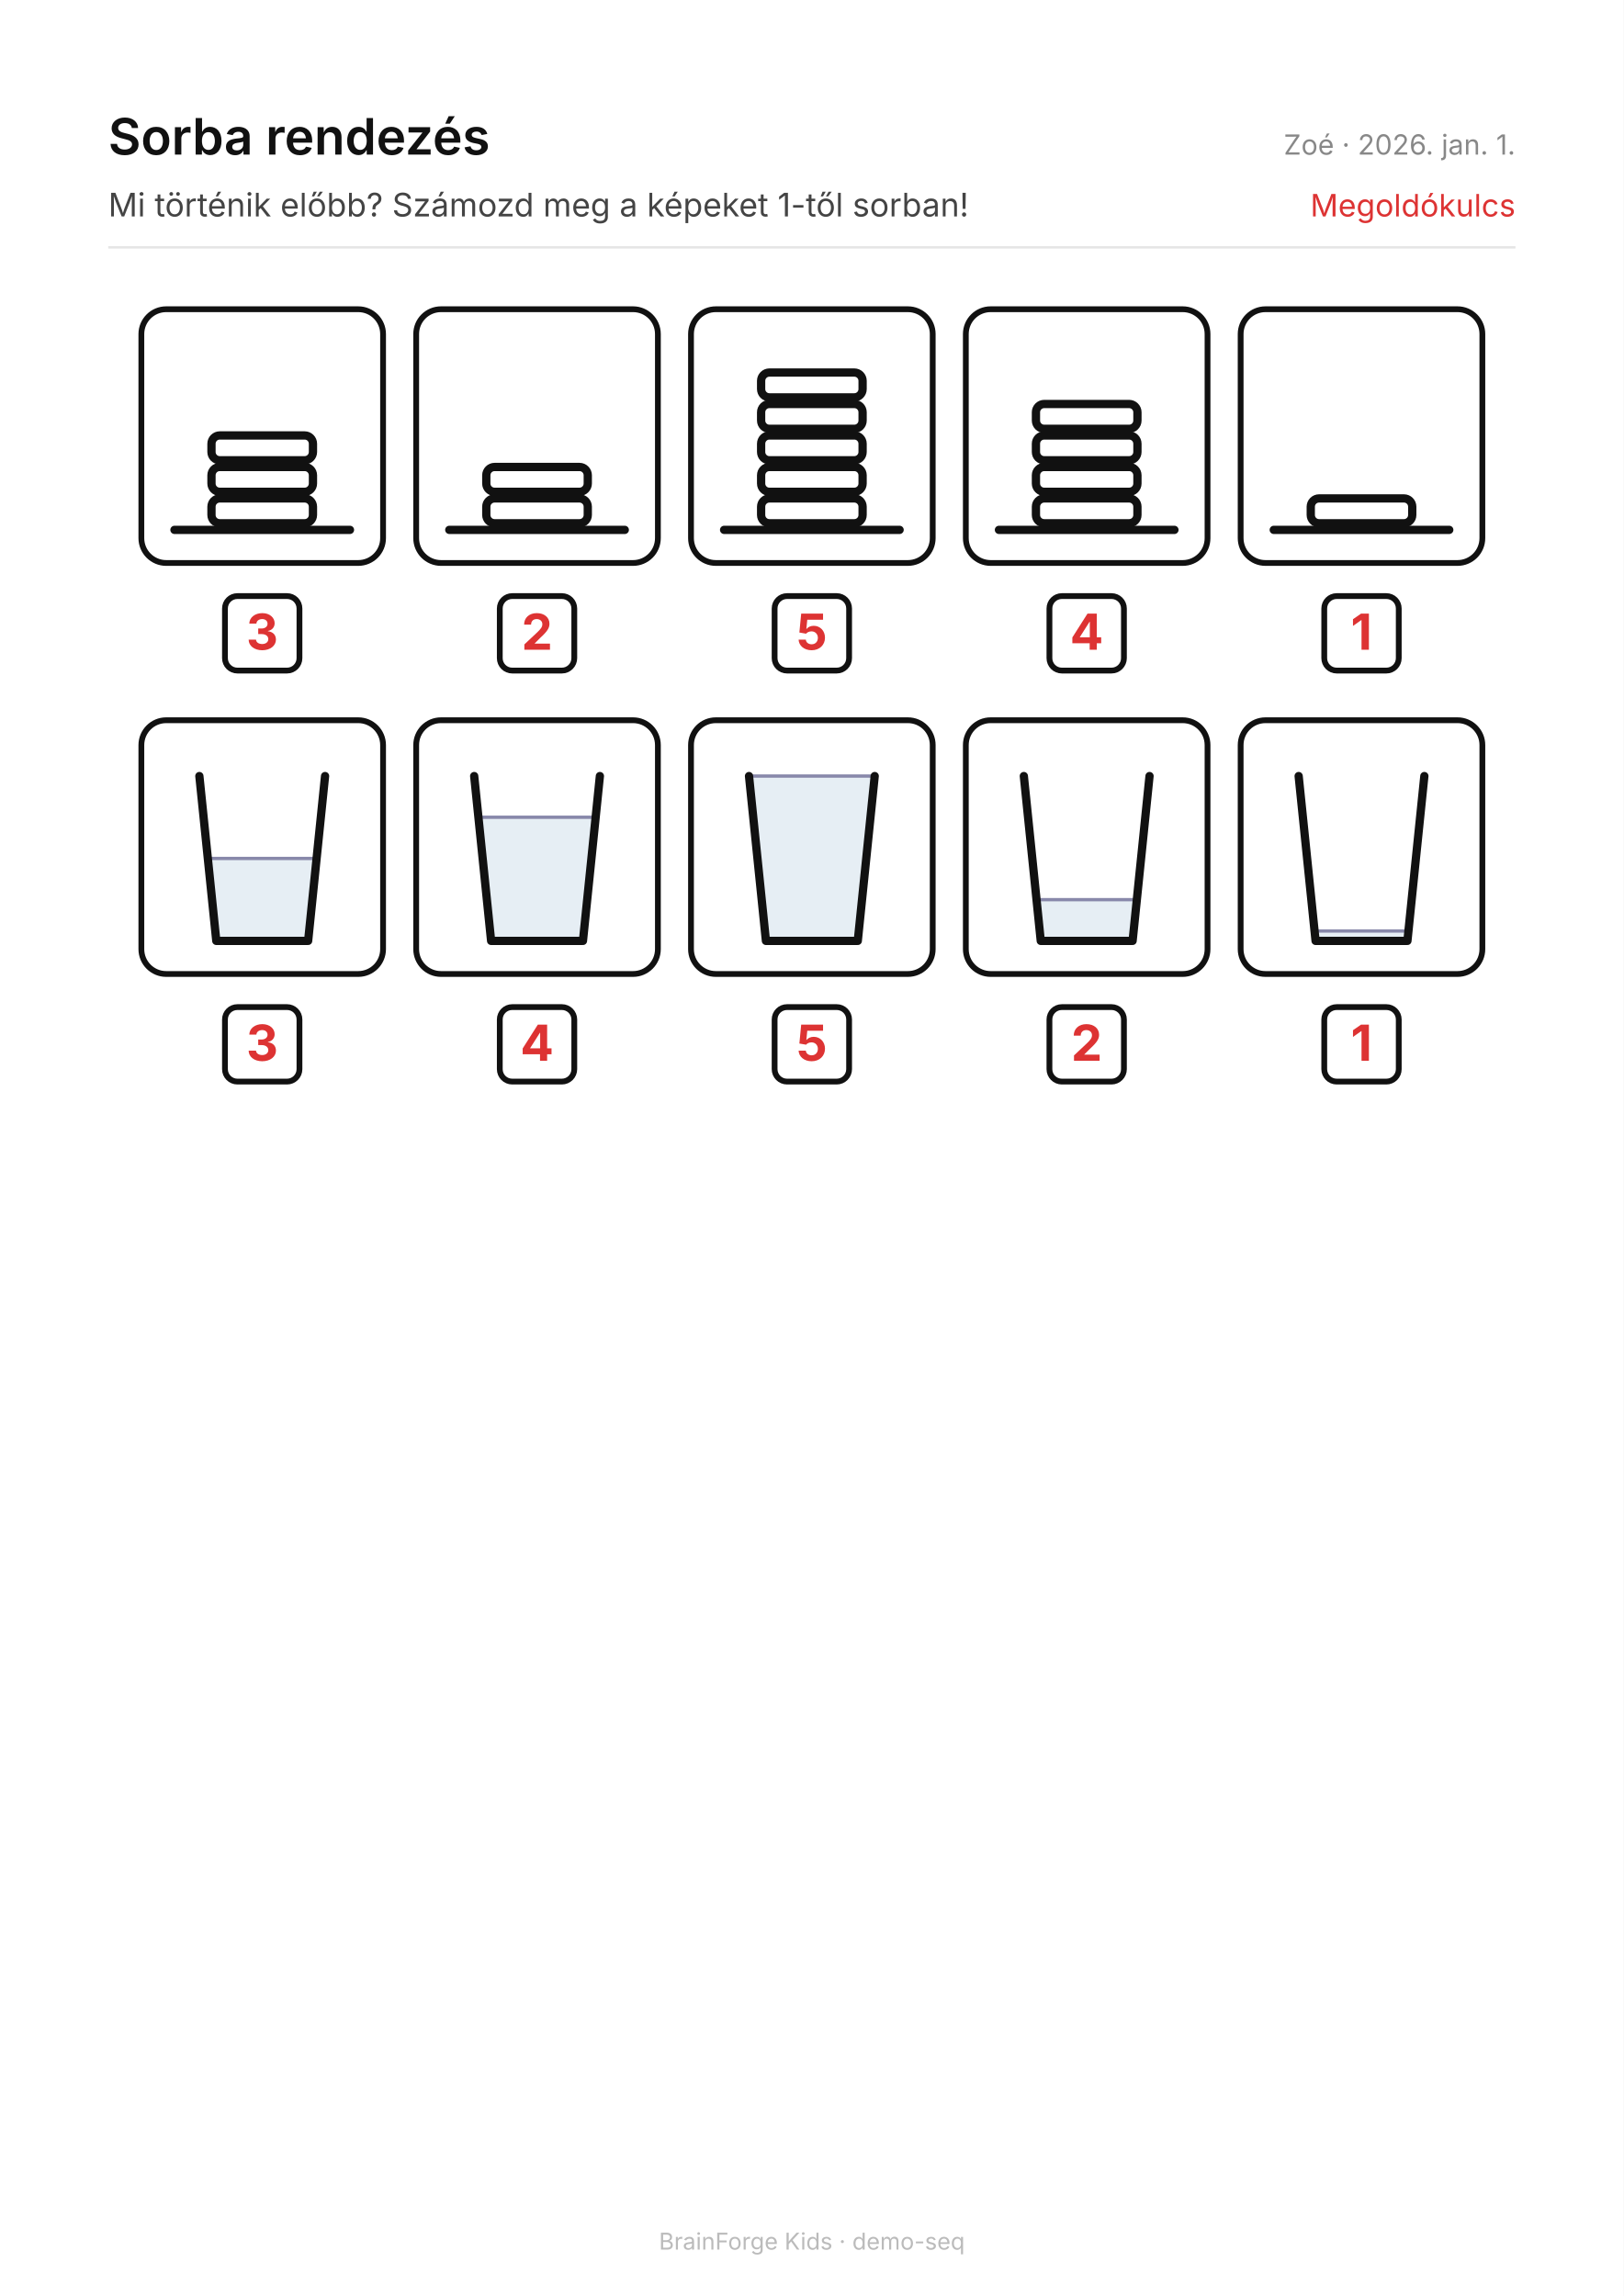
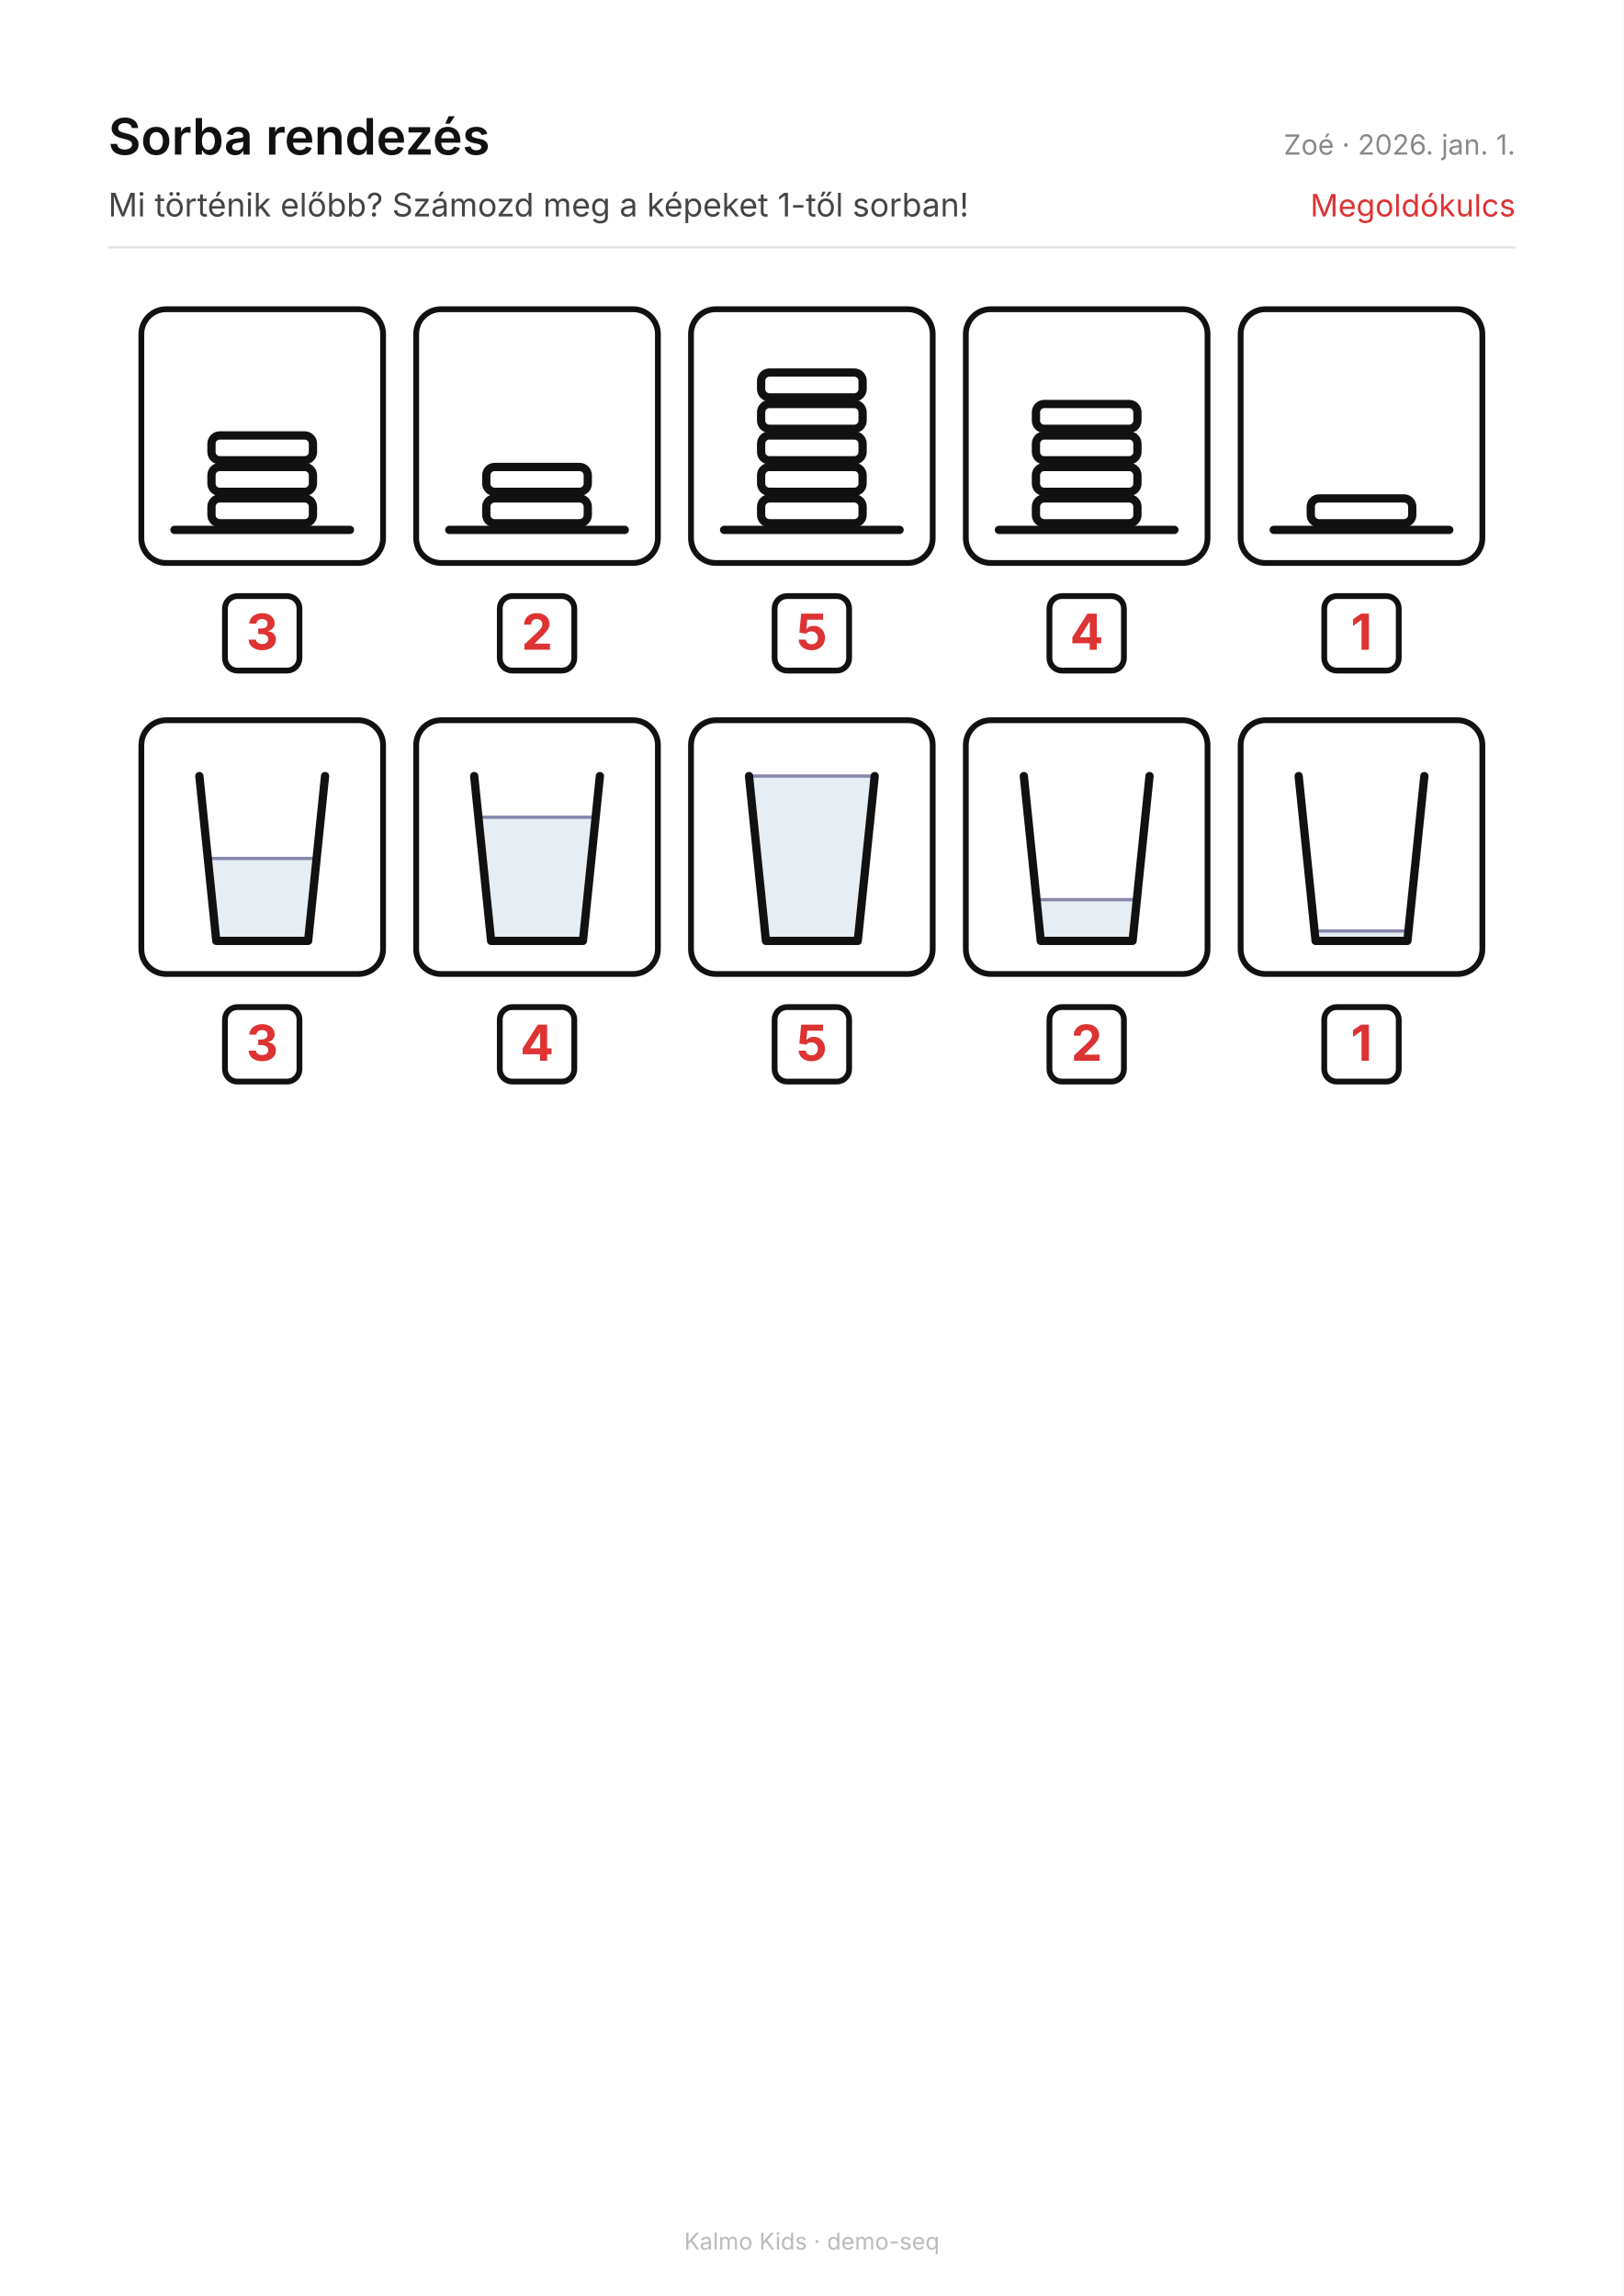
<svg xmlns="http://www.w3.org/2000/svg" width="210mm" height="297mm" viewBox="0 0 210 297" font-family="system-ui, -apple-system, sans-serif">
  <rect width="210" height="297" fill="#fff" />
  <text x="14" y="20" font-size="6.5" font-weight="600" fill="#111">Sorba rendezés</text>
  <text x="196" y="20" font-size="3.6" fill="#888" text-anchor="end">Zoé  ·  2026. jan. 1.</text>
  <text x="14" y="28" font-size="4.2" fill="#444">Mi történik előbb? Számozd meg a képeket 1-től sorban!</text>
  <line x1="14" y1="32" x2="196" y2="32" stroke="#e5e5e5" stroke-width="0.3" />
  <text x="196" y="28" font-size="4" fill="#d33" text-anchor="end">Megoldókulcs</text>
  <g transform="translate(14.00 40.00) scale(1.0706)">
    <g>
      <rect x="4" y="0" width="29.20" height="30.66" fill="none" stroke="#111" stroke-width="0.70" rx="3" />
      <line x1="8" y1="26.66" x2="29.20" y2="26.66" fill="none" stroke="#111" stroke-width="1" stroke-linejoin="round" stroke-linecap="round" />
      <rect x="12.47" y="22.86" width="12.26" height="3.00" fill="none" stroke="#111" stroke-width="1" stroke-linejoin="round" stroke-linecap="round" rx="1" />
      <rect x="12.47" y="19.06" width="12.26" height="3.00" fill="none" stroke="#111" stroke-width="1" stroke-linejoin="round" stroke-linecap="round" rx="1" />
      <rect x="12.47" y="15.25" width="12.26" height="3.00" fill="none" stroke="#111" stroke-width="1" stroke-linejoin="round" stroke-linecap="round" rx="1" />
      <rect x="14.10" y="34.66" width="9" height="9" fill="none" stroke="#111" stroke-width="0.70" rx="1.50" />
      <rect x="37.20" y="0" width="29.20" height="30.66" fill="none" stroke="#111" stroke-width="0.70" rx="3" />
      <line x1="41.20" y1="26.66" x2="62.40" y2="26.66" fill="none" stroke="#111" stroke-width="1" stroke-linejoin="round" stroke-linecap="round" />
      <rect x="45.67" y="22.86" width="12.26" height="3.00" fill="none" stroke="#111" stroke-width="1" stroke-linejoin="round" stroke-linecap="round" rx="1" />
      <rect x="45.67" y="19.06" width="12.26" height="3.00" fill="none" stroke="#111" stroke-width="1" stroke-linejoin="round" stroke-linecap="round" rx="1" />
      <rect x="47.30" y="34.66" width="9" height="9" fill="none" stroke="#111" stroke-width="0.70" rx="1.50" />
      <rect x="70.40" y="0" width="29.20" height="30.66" fill="none" stroke="#111" stroke-width="0.70" rx="3" />
      <line x1="74.40" y1="26.66" x2="95.60" y2="26.66" fill="none" stroke="#111" stroke-width="1" stroke-linejoin="round" stroke-linecap="round" />
      <rect x="78.87" y="22.86" width="12.26" height="3.00" fill="none" stroke="#111" stroke-width="1" stroke-linejoin="round" stroke-linecap="round" rx="1" />
      <rect x="78.87" y="19.06" width="12.26" height="3.00" fill="none" stroke="#111" stroke-width="1" stroke-linejoin="round" stroke-linecap="round" rx="1" />
      <rect x="78.87" y="15.25" width="12.26" height="3.00" fill="none" stroke="#111" stroke-width="1" stroke-linejoin="round" stroke-linecap="round" rx="1" />
      <rect x="78.87" y="11.45" width="12.26" height="3.00" fill="none" stroke="#111" stroke-width="1" stroke-linejoin="round" stroke-linecap="round" rx="1" />
      <rect x="78.87" y="7.65" width="12.26" height="3.00" fill="none" stroke="#111" stroke-width="1" stroke-linejoin="round" stroke-linecap="round" rx="1" />
      <rect x="80.50" y="34.66" width="9" height="9" fill="none" stroke="#111" stroke-width="0.70" rx="1.50" />
      <rect x="103.60" y="0" width="29.20" height="30.66" fill="none" stroke="#111" stroke-width="0.70" rx="3" />
      <line x1="107.60" y1="26.66" x2="128.80" y2="26.66" fill="none" stroke="#111" stroke-width="1" stroke-linejoin="round" stroke-linecap="round" />
      <rect x="112.07" y="22.86" width="12.26" height="3.00" fill="none" stroke="#111" stroke-width="1" stroke-linejoin="round" stroke-linecap="round" rx="1" />
      <rect x="112.07" y="19.06" width="12.26" height="3.00" fill="none" stroke="#111" stroke-width="1" stroke-linejoin="round" stroke-linecap="round" rx="1" />
      <rect x="112.07" y="15.25" width="12.26" height="3.00" fill="none" stroke="#111" stroke-width="1" stroke-linejoin="round" stroke-linecap="round" rx="1" />
      <rect x="112.07" y="11.45" width="12.26" height="3.00" fill="none" stroke="#111" stroke-width="1" stroke-linejoin="round" stroke-linecap="round" rx="1" />
      <rect x="113.70" y="34.66" width="9" height="9" fill="none" stroke="#111" stroke-width="0.70" rx="1.50" />
      <rect x="136.80" y="0" width="29.20" height="30.66" fill="none" stroke="#111" stroke-width="0.70" rx="3" />
      <line x1="140.80" y1="26.66" x2="162" y2="26.66" fill="none" stroke="#111" stroke-width="1" stroke-linejoin="round" stroke-linecap="round" />
      <rect x="145.27" y="22.86" width="12.26" height="3.00" fill="none" stroke="#111" stroke-width="1" stroke-linejoin="round" stroke-linecap="round" rx="1" />
      <rect x="146.90" y="34.66" width="9" height="9" fill="none" stroke="#111" stroke-width="0.70" rx="1.50" />
      <rect x="4" y="49.66" width="29.20" height="30.66" fill="none" stroke="#111" stroke-width="0.70" rx="3" />
      <path d="M 13.052 76.32 L 24.148 76.32 L 25.17 66.363 L 12.03 66.363 Z" fill="#e6eef4" stroke="#88a" stroke-width="0.40" />
      <path d="M 11.008 56.405 L 13.052 76.32 L 24.148 76.32 L 26.192 56.405" fill="none" stroke="#111" stroke-width="1" stroke-linejoin="round" stroke-linecap="round" />
      <rect x="14.10" y="84.32" width="9" height="9" fill="none" stroke="#111" stroke-width="0.70" rx="1.50" />
      <rect x="37.20" y="49.66" width="29.20" height="30.66" fill="none" stroke="#111" stroke-width="0.70" rx="3" />
      <path d="M 46.252 76.32 L 57.348 76.32 L 58.881 61.384 L 44.719 61.384 Z" fill="#e6eef4" stroke="#88a" stroke-width="0.40" />
      <path d="M 44.208 56.405 L 46.252 76.32 L 57.348 76.32 L 59.392 56.405" fill="none" stroke="#111" stroke-width="1" stroke-linejoin="round" stroke-linecap="round" />
      <rect x="47.30" y="84.32" width="9" height="9" fill="none" stroke="#111" stroke-width="0.70" rx="1.50" />
      <rect x="70.40" y="49.66" width="29.20" height="30.66" fill="none" stroke="#111" stroke-width="0.70" rx="3" />
      <path d="M 79.452 76.32 L 90.548 76.32 L 92.592 56.405 L 77.408 56.405 Z" fill="#e6eef4" stroke="#88a" stroke-width="0.40" />
      <path d="M 77.408 56.405 L 79.452 76.32 L 90.548 76.32 L 92.592 56.405" fill="none" stroke="#111" stroke-width="1" stroke-linejoin="round" stroke-linecap="round" />
      <rect x="80.50" y="84.32" width="9" height="9" fill="none" stroke="#111" stroke-width="0.70" rx="1.50" />
      <rect x="103.60" y="49.66" width="29.20" height="30.66" fill="none" stroke="#111" stroke-width="0.70" rx="3" />
      <path d="M 112.652 76.32 L 123.748 76.32 L 124.259 71.341 L 112.141 71.341 Z" fill="#e6eef4" stroke="#88a" stroke-width="0.40" />
      <path d="M 110.608 56.405 L 112.652 76.32 L 123.748 76.32 L 125.792 56.405" fill="none" stroke="#111" stroke-width="1" stroke-linejoin="round" stroke-linecap="round" />
      <rect x="113.70" y="84.32" width="9" height="9" fill="none" stroke="#111" stroke-width="0.70" rx="1.50" />
      <rect x="136.80" y="49.66" width="29.20" height="30.66" fill="none" stroke="#111" stroke-width="0.70" rx="3" />
      <path d="M 145.852 76.32 L 156.948 76.32 L 157.071 75.125 L 145.729 75.125 Z" fill="#e6eef4" stroke="#88a" stroke-width="0.40" />
      <path d="M 143.808 56.405 L 145.852 76.32 L 156.948 76.32 L 158.992 56.405" fill="none" stroke="#111" stroke-width="1" stroke-linejoin="round" stroke-linecap="round" />
      <rect x="146.90" y="84.32" width="9" height="9" fill="none" stroke="#111" stroke-width="0.70" rx="1.50" />
      <text x="18.6" y="41.14" font-size="6" font-weight="700" text-anchor="middle" fill="#d33">3</text>
      <text x="51.8" y="41.14" font-size="6" font-weight="700" text-anchor="middle" fill="#d33">2</text>
      <text x="85" y="41.14" font-size="6" font-weight="700" text-anchor="middle" fill="#d33">5</text>
      <text x="118.2" y="41.14" font-size="6" font-weight="700" text-anchor="middle" fill="#d33">4</text>
      <text x="151.4" y="41.14" font-size="6" font-weight="700" text-anchor="middle" fill="#d33">1</text>
      <text x="18.6" y="90.8" font-size="6" font-weight="700" text-anchor="middle" fill="#d33">3</text>
      <text x="51.8" y="90.8" font-size="6" font-weight="700" text-anchor="middle" fill="#d33">4</text>
      <text x="85" y="90.8" font-size="6" font-weight="700" text-anchor="middle" fill="#d33">5</text>
      <text x="118.2" y="90.8" font-size="6" font-weight="700" text-anchor="middle" fill="#d33">2</text>
      <text x="151.4" y="90.8" font-size="6" font-weight="700" text-anchor="middle" fill="#d33">1</text>
    </g>
  </g>
-   <text x="105" y="291" font-size="3" fill="#bbb" text-anchor="middle">BrainForge Kids · demo-seq</text>
+   <text x="105" y="291" font-size="3" fill="#bbb" text-anchor="middle">Kalmo Kids · demo-seq</text>
</svg>
